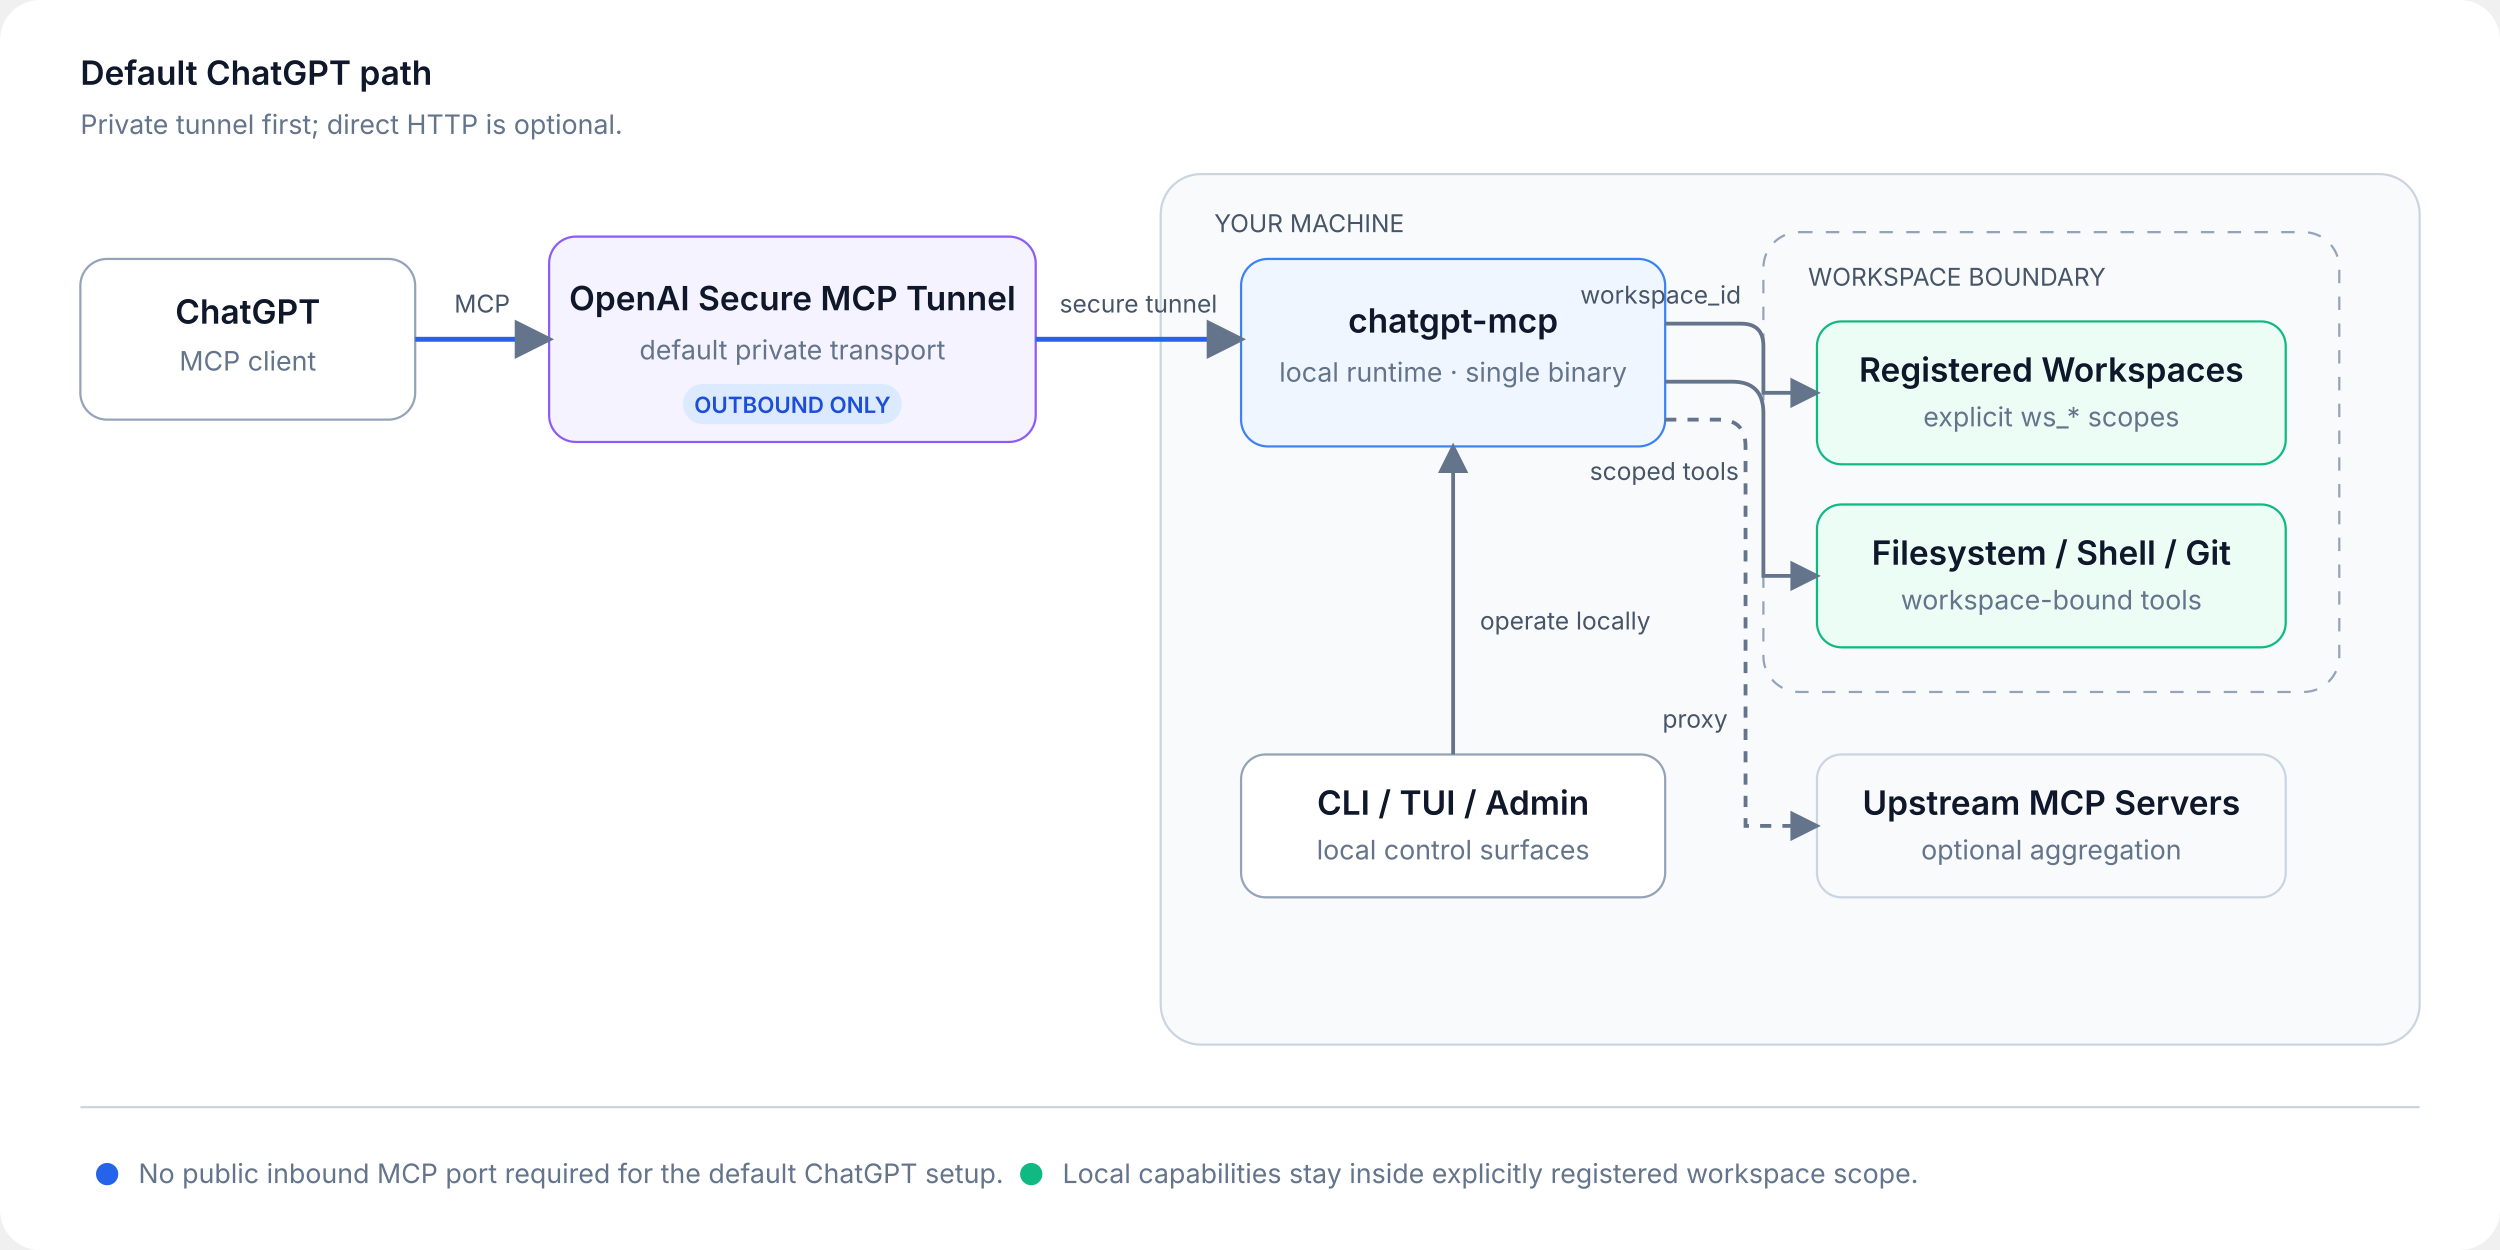
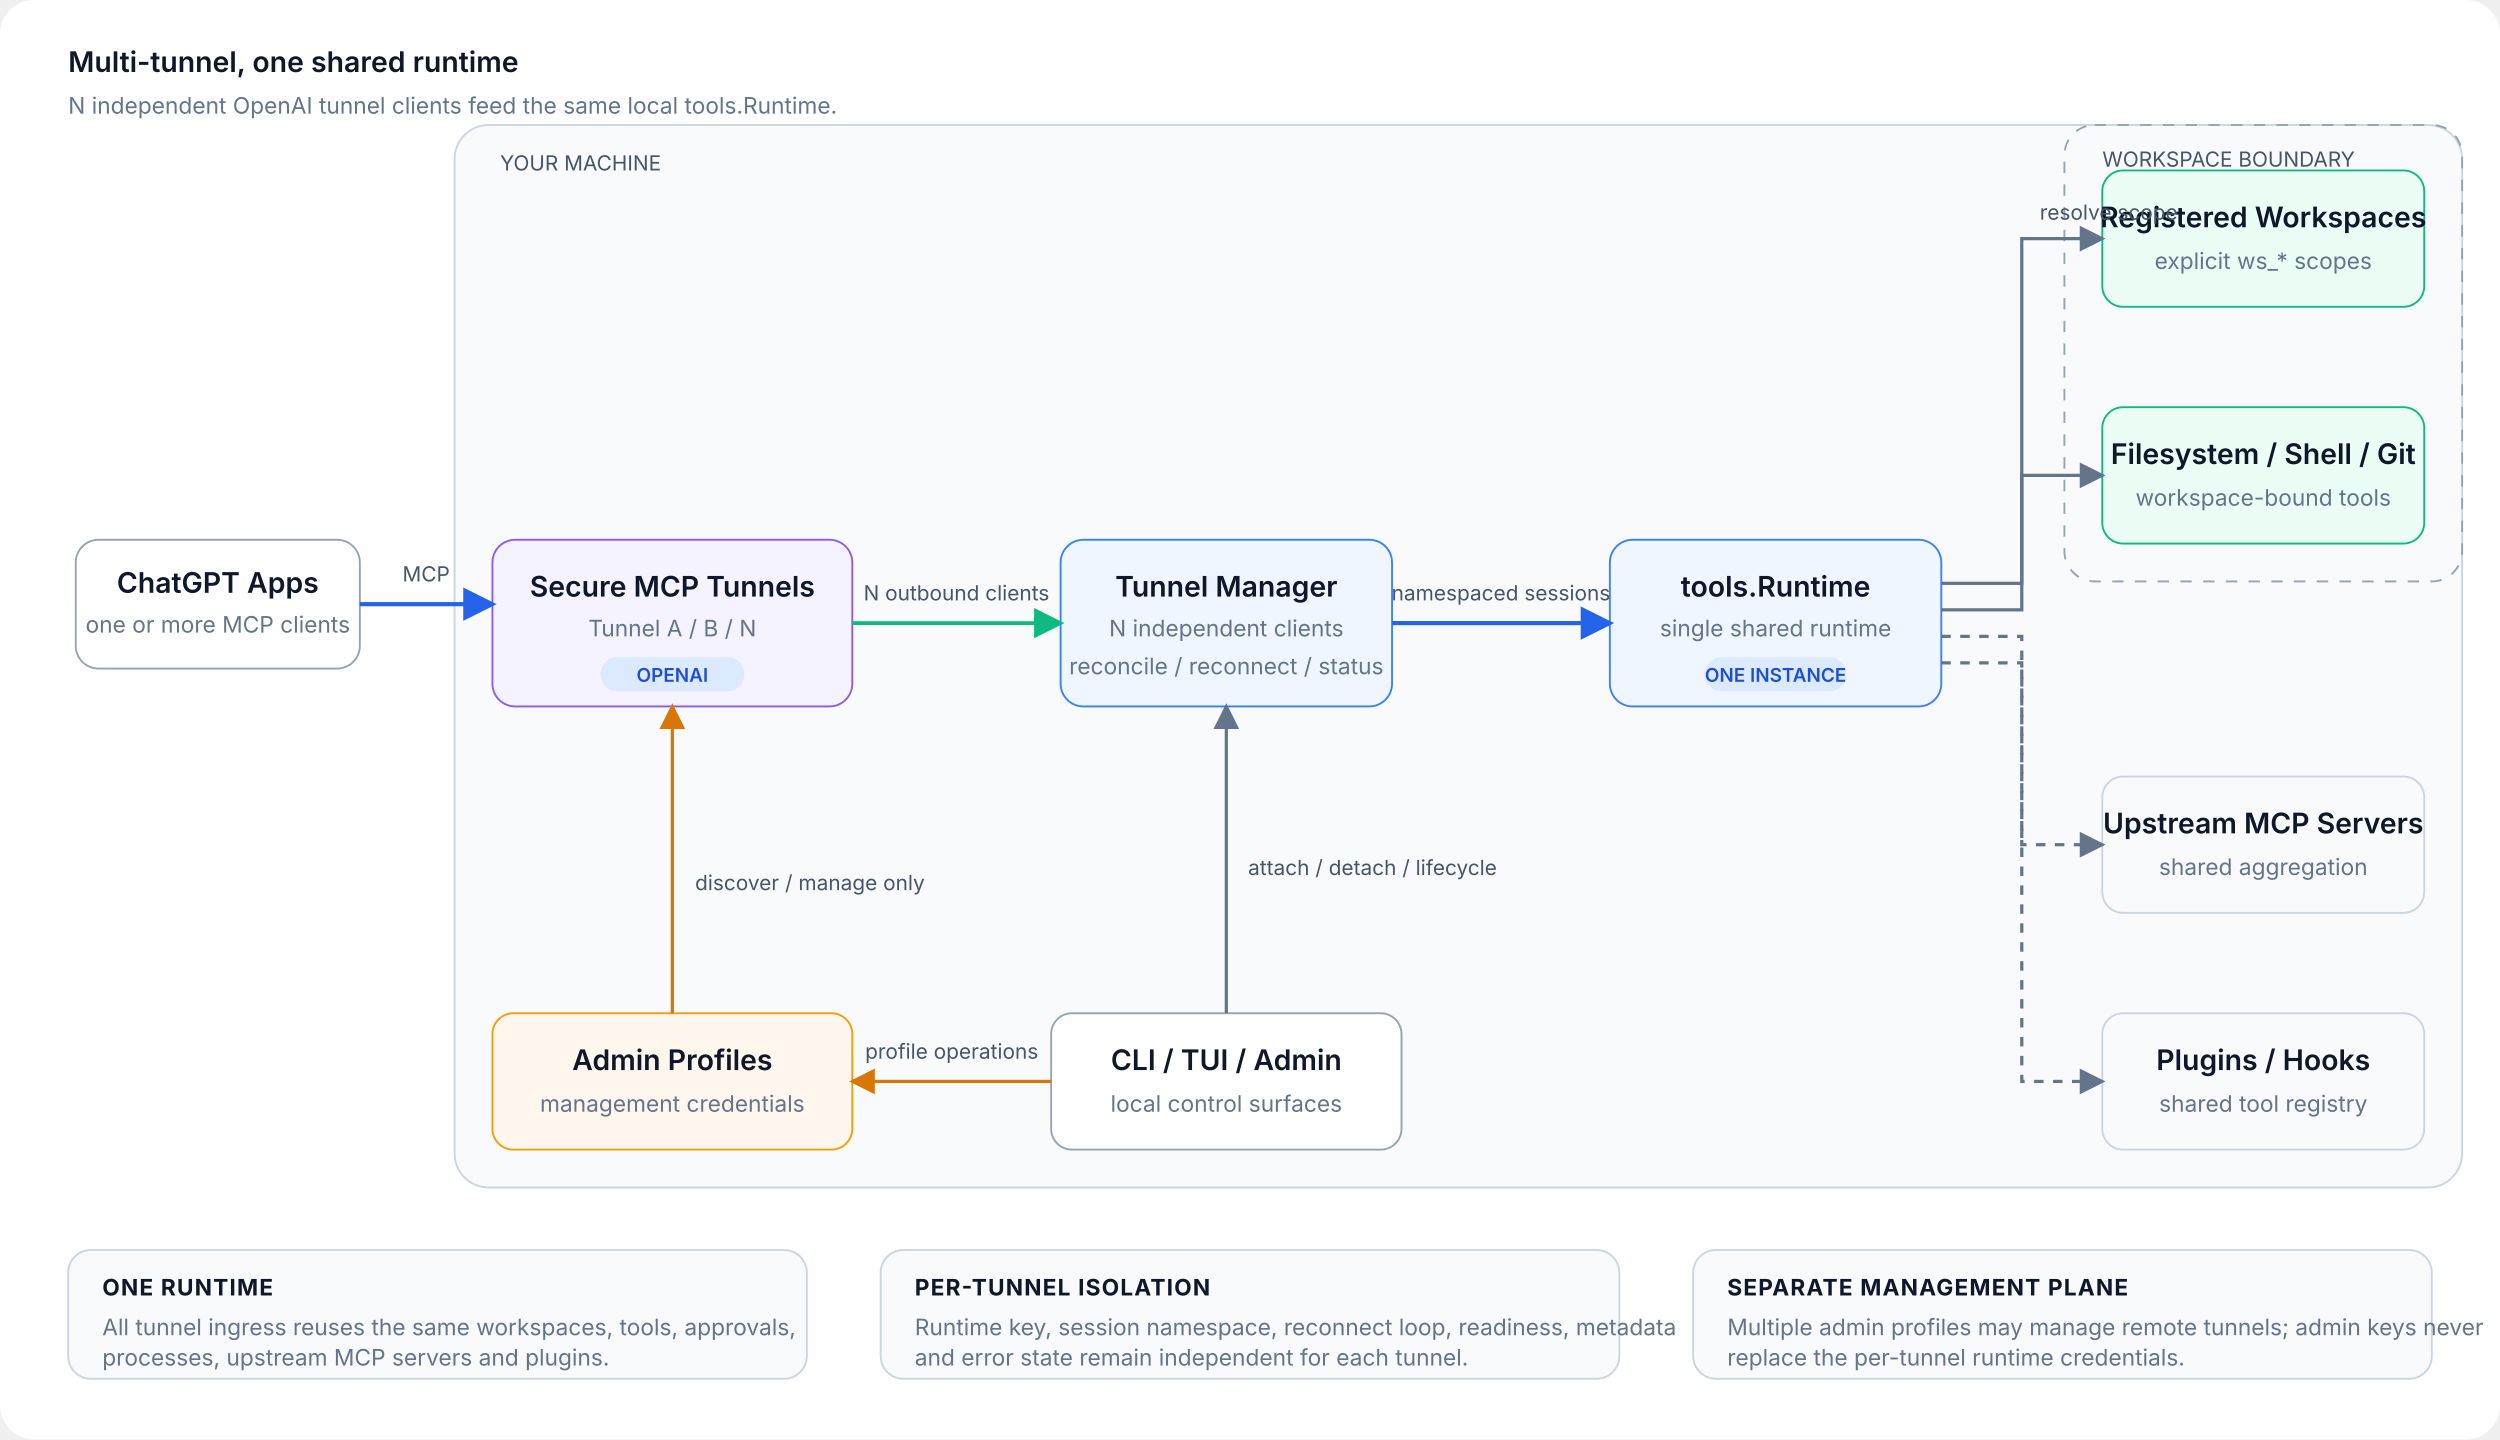
- <svg xmlns="http://www.w3.org/2000/svg" width="1120" height="560" viewBox="0 0 1120 560" role="img" aria-labelledby="title desc">
+ <svg xmlns="http://www.w3.org/2000/svg" width="1320" height="760" viewBox="0 0 1320 760" role="img" aria-labelledby="title desc">
  <style>
    :root { color-scheme: light dark; }
    .bg { fill: #ffffff; }
    .panel { fill: #f8fafc; stroke: #cbd5e1; }
    .node { fill: #ffffff; stroke: #94a3b8; }
    .node-main { fill: #eff6ff; stroke: #3b82f6; }
    .node-secure { fill: #ecfdf5; stroke: #10b981; }
    .node-cloud { fill: #f5f3ff; stroke: #8b5cf6; }
    .node-muted { fill: #f8fafc; stroke: #cbd5e1; }
+     .node-admin { fill: #fff7ed; stroke: #f59e0b; }
    .text { fill: #0f172a; font: 600 15px ui-sans-serif, system-ui, -apple-system, BlinkMacSystemFont, "Segoe UI", sans-serif; }
    .sub { fill: #64748b; font: 12px ui-sans-serif, system-ui, -apple-system, BlinkMacSystemFont, "Segoe UI", sans-serif; }
    .label { fill: #475569; font: 11px ui-sans-serif, system-ui, -apple-system, BlinkMacSystemFont, "Segoe UI", sans-serif; }
+     .heading { fill: #0f172a; font: 700 12px ui-sans-serif, system-ui, -apple-system, BlinkMacSystemFont, "Segoe UI", sans-serif; letter-spacing: .05em; }
    .boundary { fill: none; stroke: #94a3b8; stroke-dasharray: 6 6; }
    .flow { fill: none; stroke: #64748b; stroke-width: 1.7; marker-end: url(#arrow); }
    .flow-main { stroke: #2563eb; stroke-width: 2.2; }
+     .flow-secure { stroke: #10b981; stroke-width: 2; }
    .flow-optional { stroke-dasharray: 5 5; }
+     .flow-admin { stroke: #d97706; stroke-width: 1.7; }
    .badge { fill: #dbeafe; }
    .badge-text { fill: #1d4ed8; font: 600 10px ui-sans-serif, system-ui, -apple-system, BlinkMacSystemFont, "Segoe UI", sans-serif; }
+     .note { fill: #f8fafc; stroke: #cbd5e1; }
    @media (prefers-color-scheme: dark) {
      .bg { fill: #0b1120; }
-       .panel { fill: #0f172a; stroke: #334155; }
+       .panel, .note { fill: #0f172a; stroke: #334155; }
      .node { fill: #111827; stroke: #64748b; }
      .node-main { fill: #172554; stroke: #60a5fa; }
      .node-secure { fill: #052e2b; stroke: #34d399; }
      .node-cloud { fill: #2e1065; stroke: #a78bfa; }
      .node-muted { fill: #111827; stroke: #475569; }
-       .text { fill: #f8fafc; }
+       .node-admin { fill: #451a03; stroke: #fbbf24; }
+       .text, .heading { fill: #f8fafc; }
      .sub, .label { fill: #94a3b8; }
      .boundary { stroke: #475569; }
      .flow { stroke: #94a3b8; }
      .flow-main { stroke: #60a5fa; }
+       .flow-secure { stroke: #34d399; }
+       .flow-admin { stroke: #fbbf24; }
      .badge { fill: #1e3a8a; }
      .badge-text { fill: #bfdbfe; }
    }
  </style>
  <defs>
    <marker id="arrow" markerWidth="8" markerHeight="8" refX="7" refY="4" orient="auto" markerUnits="strokeWidth">
-       <path d="M0,0 L8,4 L0,8 z" fill="#64748b" />
+       <path d="M0,0 L8,4 L0,8 z" fill="context-stroke" />
    </marker>
  </defs>
-   <rect class="bg" width="1120" height="560" rx="18" />
-   <text class="text" x="36" y="38" font-size="18">Default ChatGPT path</text>
-   <text class="sub" x="36" y="60">Private tunnel first; direct HTTP is optional.</text>
-   <rect class="node" x="36" y="116" width="150" height="72" rx="12" />
-   <text class="text" x="111" y="145" text-anchor="middle">ChatGPT</text>
-   <text class="sub" x="111" y="166" text-anchor="middle">MCP client</text>
-   <rect class="node-cloud" x="246" y="106" width="218" height="92" rx="12" />
-   <text class="text" x="355" y="139" text-anchor="middle">OpenAI Secure MCP Tunnel</text>
-   <text class="sub" x="355" y="161" text-anchor="middle">default private transport</text>
-   <rect class="badge" x="306" y="172" width="98" height="18" rx="9" />
-   <text class="badge-text" x="355" y="185" text-anchor="middle">OUTBOUND ONLY</text>
-   <rect class="panel" x="520" y="78" width="564" height="390" rx="18" />
-   <text class="label" x="544" y="104">YOUR MACHINE</text>
-   <rect class="node-main" x="556" y="116" width="190" height="84" rx="12" />
-   <text class="text" x="651" y="149" text-anchor="middle">chatgpt-mcp</text>
-   <text class="sub" x="651" y="171" text-anchor="middle">local runtime · single binary</text>
-   <rect class="boundary" x="790" y="104" width="258" height="206" rx="16" />
-   <text class="label" x="810" y="128">WORKSPACE BOUNDARY</text>
-   <rect class="node-secure" x="814" y="144" width="210" height="64" rx="11" />
-   <text class="text" x="919" y="171" text-anchor="middle">Registered Workspaces</text>
-   <text class="sub" x="919" y="191" text-anchor="middle">explicit ws_* scopes</text>
-   <rect class="node-secure" x="814" y="226" width="210" height="64" rx="11" />
-   <text class="text" x="919" y="253" text-anchor="middle">Filesystem / Shell / Git</text>
-   <text class="sub" x="919" y="273" text-anchor="middle">workspace-bound tools</text>
-   <rect class="node-muted" x="814" y="338" width="210" height="64" rx="11" />
-   <text class="text" x="919" y="365" text-anchor="middle">Upstream MCP Servers</text>
-   <text class="sub" x="919" y="385" text-anchor="middle">optional aggregation</text>
-   <rect class="node" x="556" y="338" width="190" height="64" rx="11" />
-   <text class="text" x="651" y="365" text-anchor="middle">CLI / TUI / Admin</text>
-   <text class="sub" x="651" y="385" text-anchor="middle">local control surfaces</text>
-   <path class="flow flow-main" d="M186 152 H246" />
-   <text class="label" x="216" y="140" text-anchor="middle">MCP</text>
-   <path class="flow flow-main" d="M464 152 H556" />
-   <text class="label" x="510" y="140" text-anchor="middle">secure tunnel</text>
-   <path class="flow" d="M746 145 H780 Q790 145 790 155 V176 H814" />
-   <text class="label" x="780" y="136" text-anchor="end">workspace_id</text>
-   <path class="flow" d="M746 171 H776 Q790 171 790 185 V258 H814" />
-   <text class="label" x="779" y="215" text-anchor="end">scoped tools</text>
-   <path class="flow flow-optional" d="M746 188 H770 Q782 188 782 200 V370 H814" />
-   <text class="label" x="774" y="326" text-anchor="end">proxy</text>
-   <path class="flow" d="M651 338 V200" />
-   <text class="label" x="663" y="282">operate locally</text>
-   <line x1="36" y1="496" x2="1084" y2="496" stroke="#cbd5e1" />
-   <circle cx="48" cy="526" r="5" fill="#2563eb" />
-   <text class="sub" x="62" y="530">No public inbound MCP port required for the default ChatGPT setup.</text>
-   <circle cx="462" cy="526" r="5" fill="#10b981" />
-   <text class="sub" x="476" y="530">Local capabilities stay inside explicitly registered workspace scope.</text>
+   <rect class="bg" width="1320" height="760" rx="18" />
+   <text class="text" x="36" y="38" font-size="18">Multi-tunnel, one shared runtime</text>
+   <text class="sub" x="36" y="60">N independent OpenAI tunnel clients feed the same local tools.Runtime.</text>
+   <rect class="panel" x="240" y="66" width="1060" height="561" rx="18" />
+   <text class="label" x="264" y="90">YOUR MACHINE</text>
+   <rect class="boundary" x="1090" y="66" width="210" height="241" rx="16" />
+   <text class="label" x="1110" y="88">WORKSPACE BOUNDARY</text>
+   <rect class="node" x="40" y="285" width="150" height="68" rx="12" />
+   <text class="text" x="115" y="313" text-anchor="middle">ChatGPT Apps</text>
+   <text class="sub" x="115" y="334" text-anchor="middle">one or more MCP clients</text>
+   <rect class="node-cloud" x="260" y="285" width="190" height="88" rx="12" />
+   <text class="text" x="355" y="315" text-anchor="middle">Secure MCP Tunnels</text>
+   <text class="sub" x="355" y="336" text-anchor="middle">Tunnel A / B / N</text>
+   <rect class="badge" x="317" y="347" width="76" height="18" rx="9" />
+   <text class="badge-text" x="355" y="360" text-anchor="middle">OPENAI</text>
+   <rect class="node-main" x="560" y="285" width="175" height="88" rx="12" />
+   <text class="text" x="647.5" y="315" text-anchor="middle">Tunnel Manager</text>
+   <text class="sub" x="647.5" y="336" text-anchor="middle">N independent clients</text>
+   <text class="sub" x="647.5" y="356" text-anchor="middle">reconcile / reconnect / status</text>
+   <rect class="node-main" x="850" y="285" width="175" height="88" rx="12" />
+   <text class="text" x="937.5" y="315" text-anchor="middle">tools.Runtime</text>
+   <text class="sub" x="937.5" y="336" text-anchor="middle">single shared runtime</text>
+   <rect class="badge" x="900" y="347" width="75" height="18" rx="9" />
+   <text class="badge-text" x="937.5" y="360" text-anchor="middle">ONE INSTANCE</text>
+   <rect class="node-secure" x="1110" y="90" width="170" height="72" rx="11" />
+   <text class="text" x="1195" y="120" text-anchor="middle">Registered Workspaces</text>
+   <text class="sub" x="1195" y="142" text-anchor="middle">explicit ws_* scopes</text>
+   <rect class="node-secure" x="1110" y="215" width="170" height="72" rx="11" />
+   <text class="text" x="1195" y="245" text-anchor="middle">Filesystem / Shell / Git</text>
+   <text class="sub" x="1195" y="267" text-anchor="middle">workspace-bound tools</text>
+   <rect class="node-muted" x="1110" y="410" width="170" height="72" rx="11" />
+   <text class="text" x="1195" y="440" text-anchor="middle">Upstream MCP Servers</text>
+   <text class="sub" x="1195" y="462" text-anchor="middle">shared aggregation</text>
+   <rect class="node-muted" x="1110" y="535" width="170" height="72" rx="11" />
+   <text class="text" x="1195" y="565" text-anchor="middle">Plugins / Hooks</text>
+   <text class="sub" x="1195" y="587" text-anchor="middle">shared tool registry</text>
+   <rect class="node" x="555" y="535" width="185" height="72" rx="11" />
+   <text class="text" x="647.5" y="565" text-anchor="middle">CLI / TUI / Admin</text>
+   <text class="sub" x="647.5" y="587" text-anchor="middle">local control surfaces</text>
+   <rect class="node-admin" x="260" y="535" width="190" height="72" rx="11" />
+   <text class="text" x="355" y="565" text-anchor="middle">Admin Profiles</text>
+   <text class="sub" x="355" y="587" text-anchor="middle">management credentials</text>
+   <path class="flow flow-main" d="M190 319 H260" />
+   <text class="label" x="225" y="307" text-anchor="middle">MCP</text>
+   <path class="flow flow-secure" d="M450 329 H560" />
+   <text class="label" x="505" y="317" text-anchor="middle">N outbound clients</text>
+   <path class="flow flow-main" d="M735 329 H850" />
+   <text class="label" x="792.5" y="317" text-anchor="middle">namespaced sessions</text>
+   <path class="flow" d="M1025 308 H1067.5 V126 H1110" />
+   <text class="label" x="1077" y="116">resolve scope</text>
+   <path class="flow" d="M1025 322 H1067.5 V251 H1110" />
+   <path class="flow flow-optional" d="M1025 336 H1067.5 V446 H1110" />
+   <path class="flow flow-optional" d="M1025 350 H1067.5 V571 H1110" />
+   <path class="flow" d="M647.5 535 V373" />
+   <text class="label" x="659" y="462">attach / detach / lifecycle</text>
+   <path class="flow flow-admin" d="M555 571 H450" />
+   <text class="label" x="502.5" y="559" text-anchor="middle">profile operations</text>
+   <path class="flow flow-admin" d="M355 535 V373" />
+   <text class="label" x="367" y="470">discover / manage only</text>
+   <rect class="note" x="36" y="660" width="390" height="68" rx="12" />
+   <text class="heading" x="54" y="684">ONE RUNTIME</text>
+   <text class="sub" x="54" y="705">All tunnel ingress reuses the same workspaces, tools, approvals,</text>
+   <text class="sub" x="54" y="721">processes, upstream MCP servers and plugins.</text>
+   <rect class="note" x="465" y="660" width="390" height="68" rx="12" />
+   <text class="heading" x="483" y="684">PER-TUNNEL ISOLATION</text>
+   <text class="sub" x="483" y="705">Runtime key, session namespace, reconnect loop, readiness, metadata</text>
+   <text class="sub" x="483" y="721">and error state remain independent for each tunnel.</text>
+   <rect class="note" x="894" y="660" width="390" height="68" rx="12" />
+   <text class="heading" x="912" y="684">SEPARATE MANAGEMENT PLANE</text>
+   <text class="sub" x="912" y="705">Multiple admin profiles may manage remote tunnels; admin keys never</text>
+   <text class="sub" x="912" y="721">replace the per-tunnel runtime credentials.</text>
</svg>
